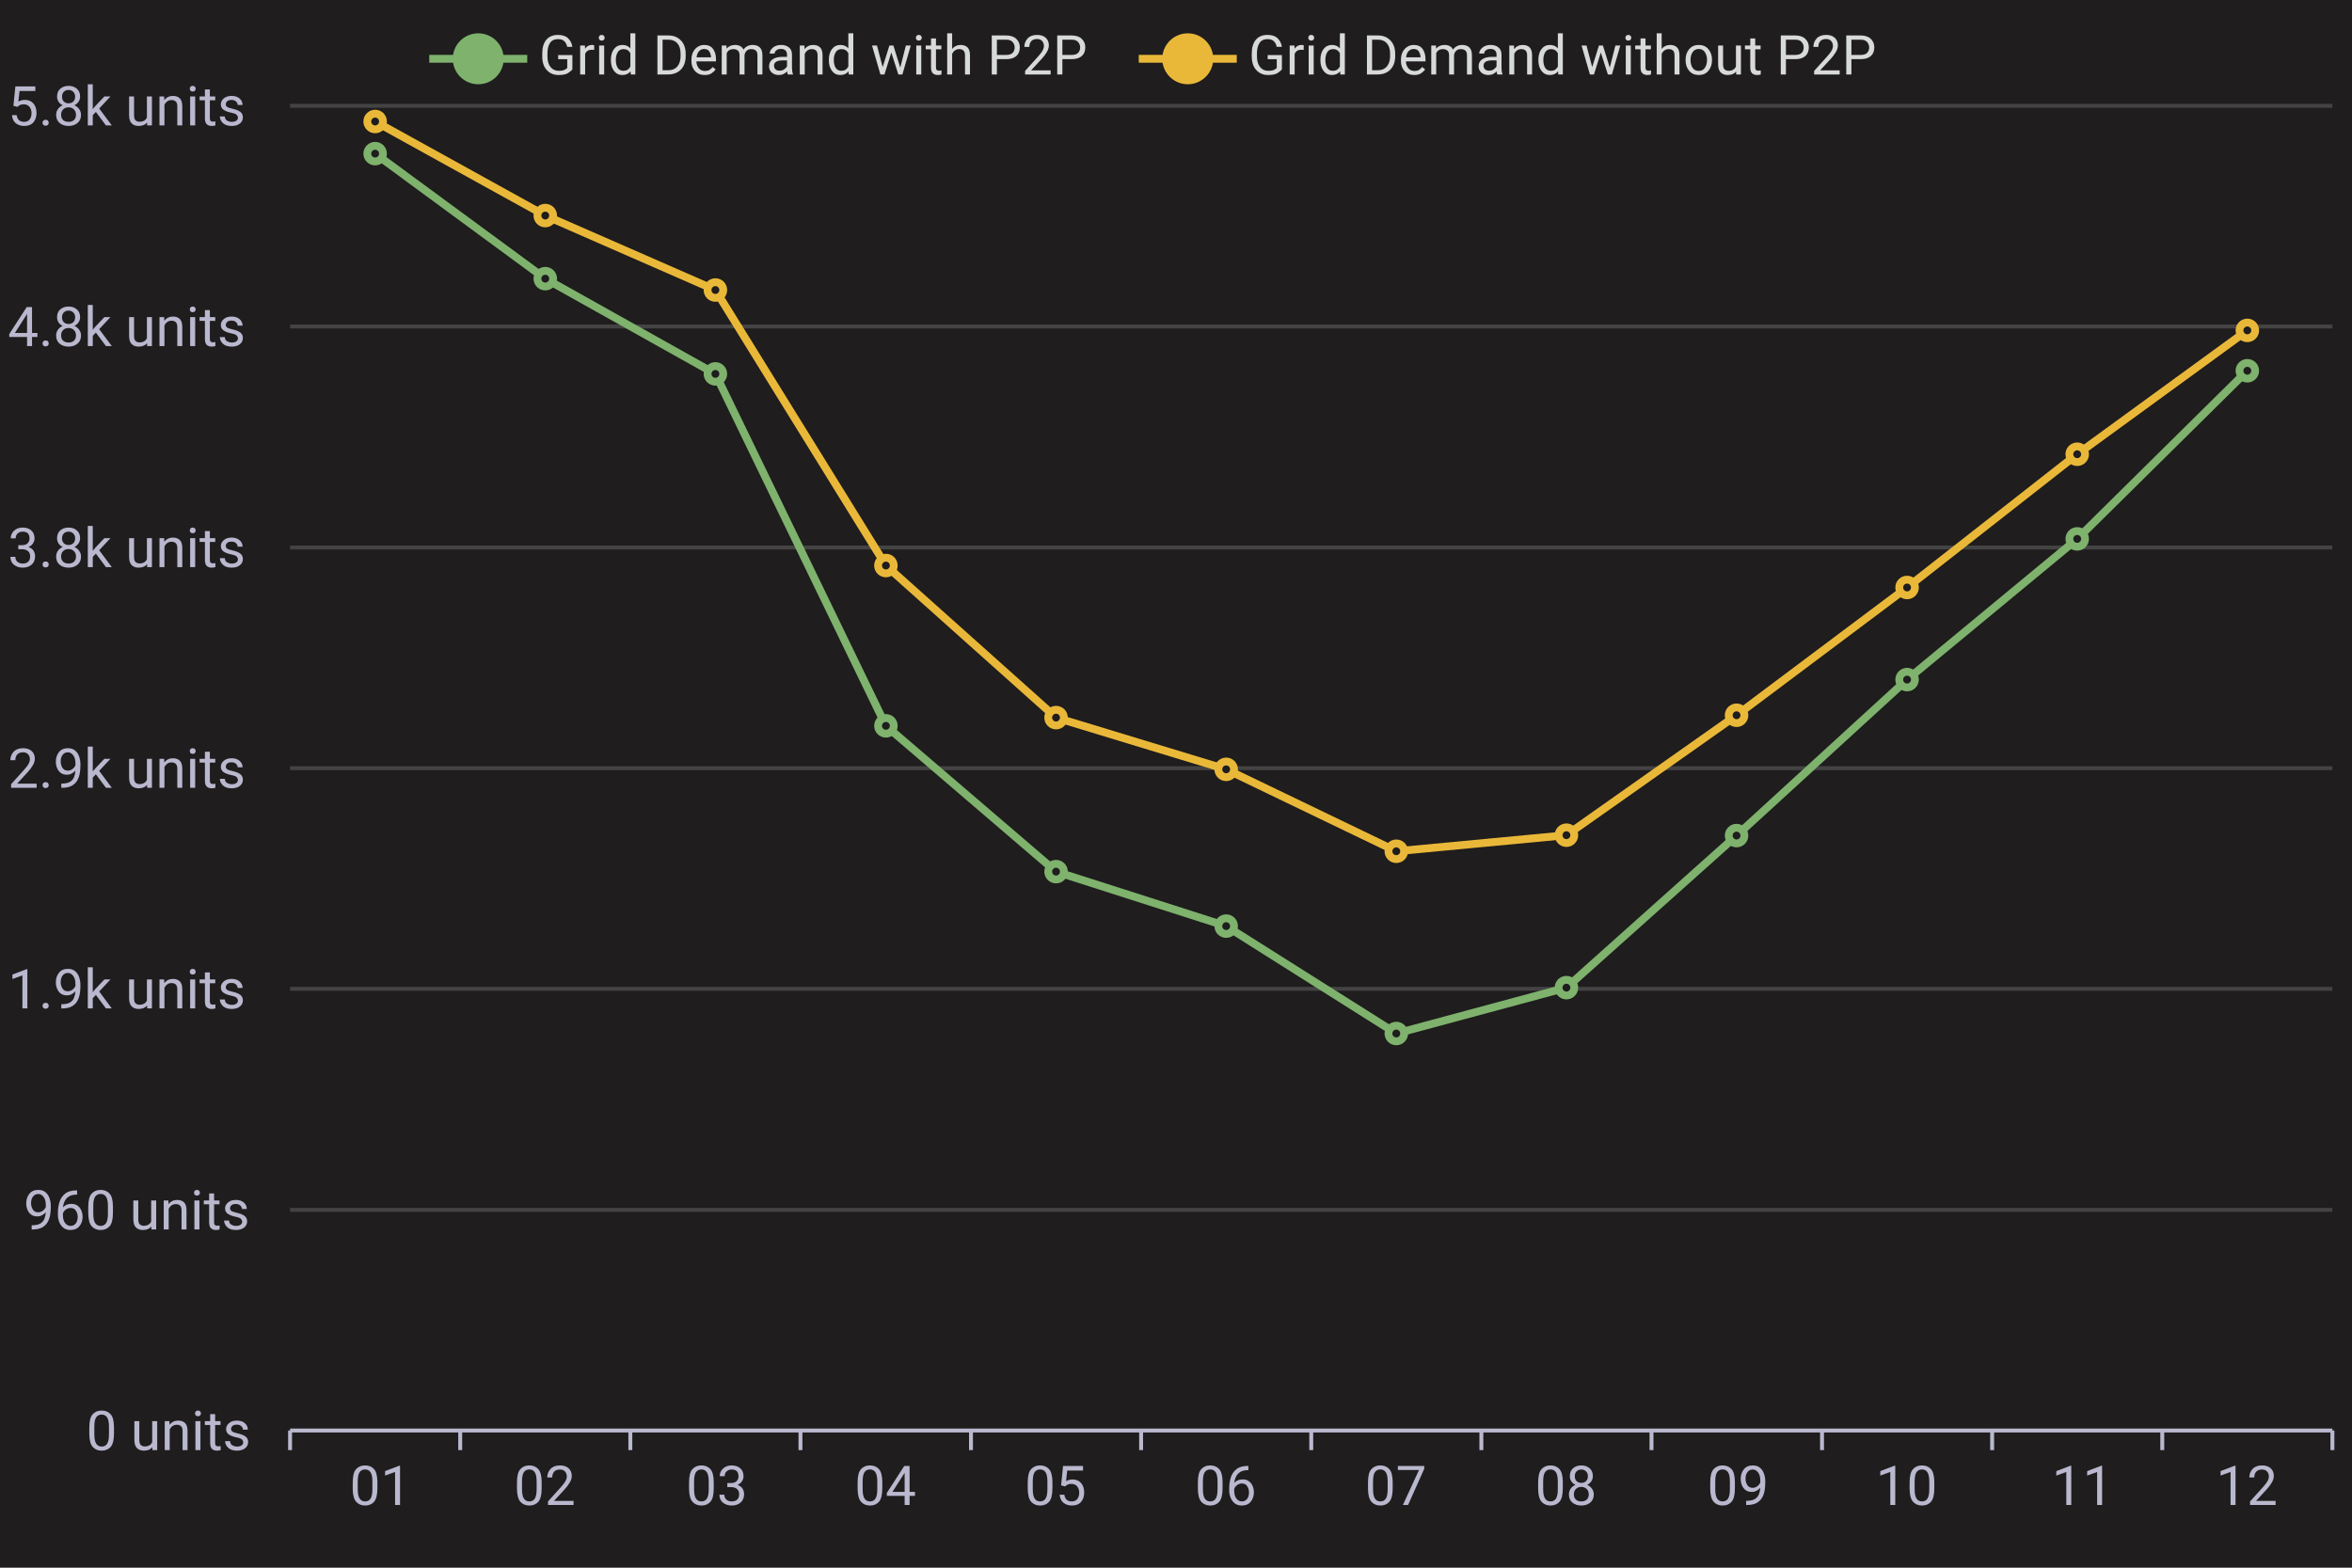
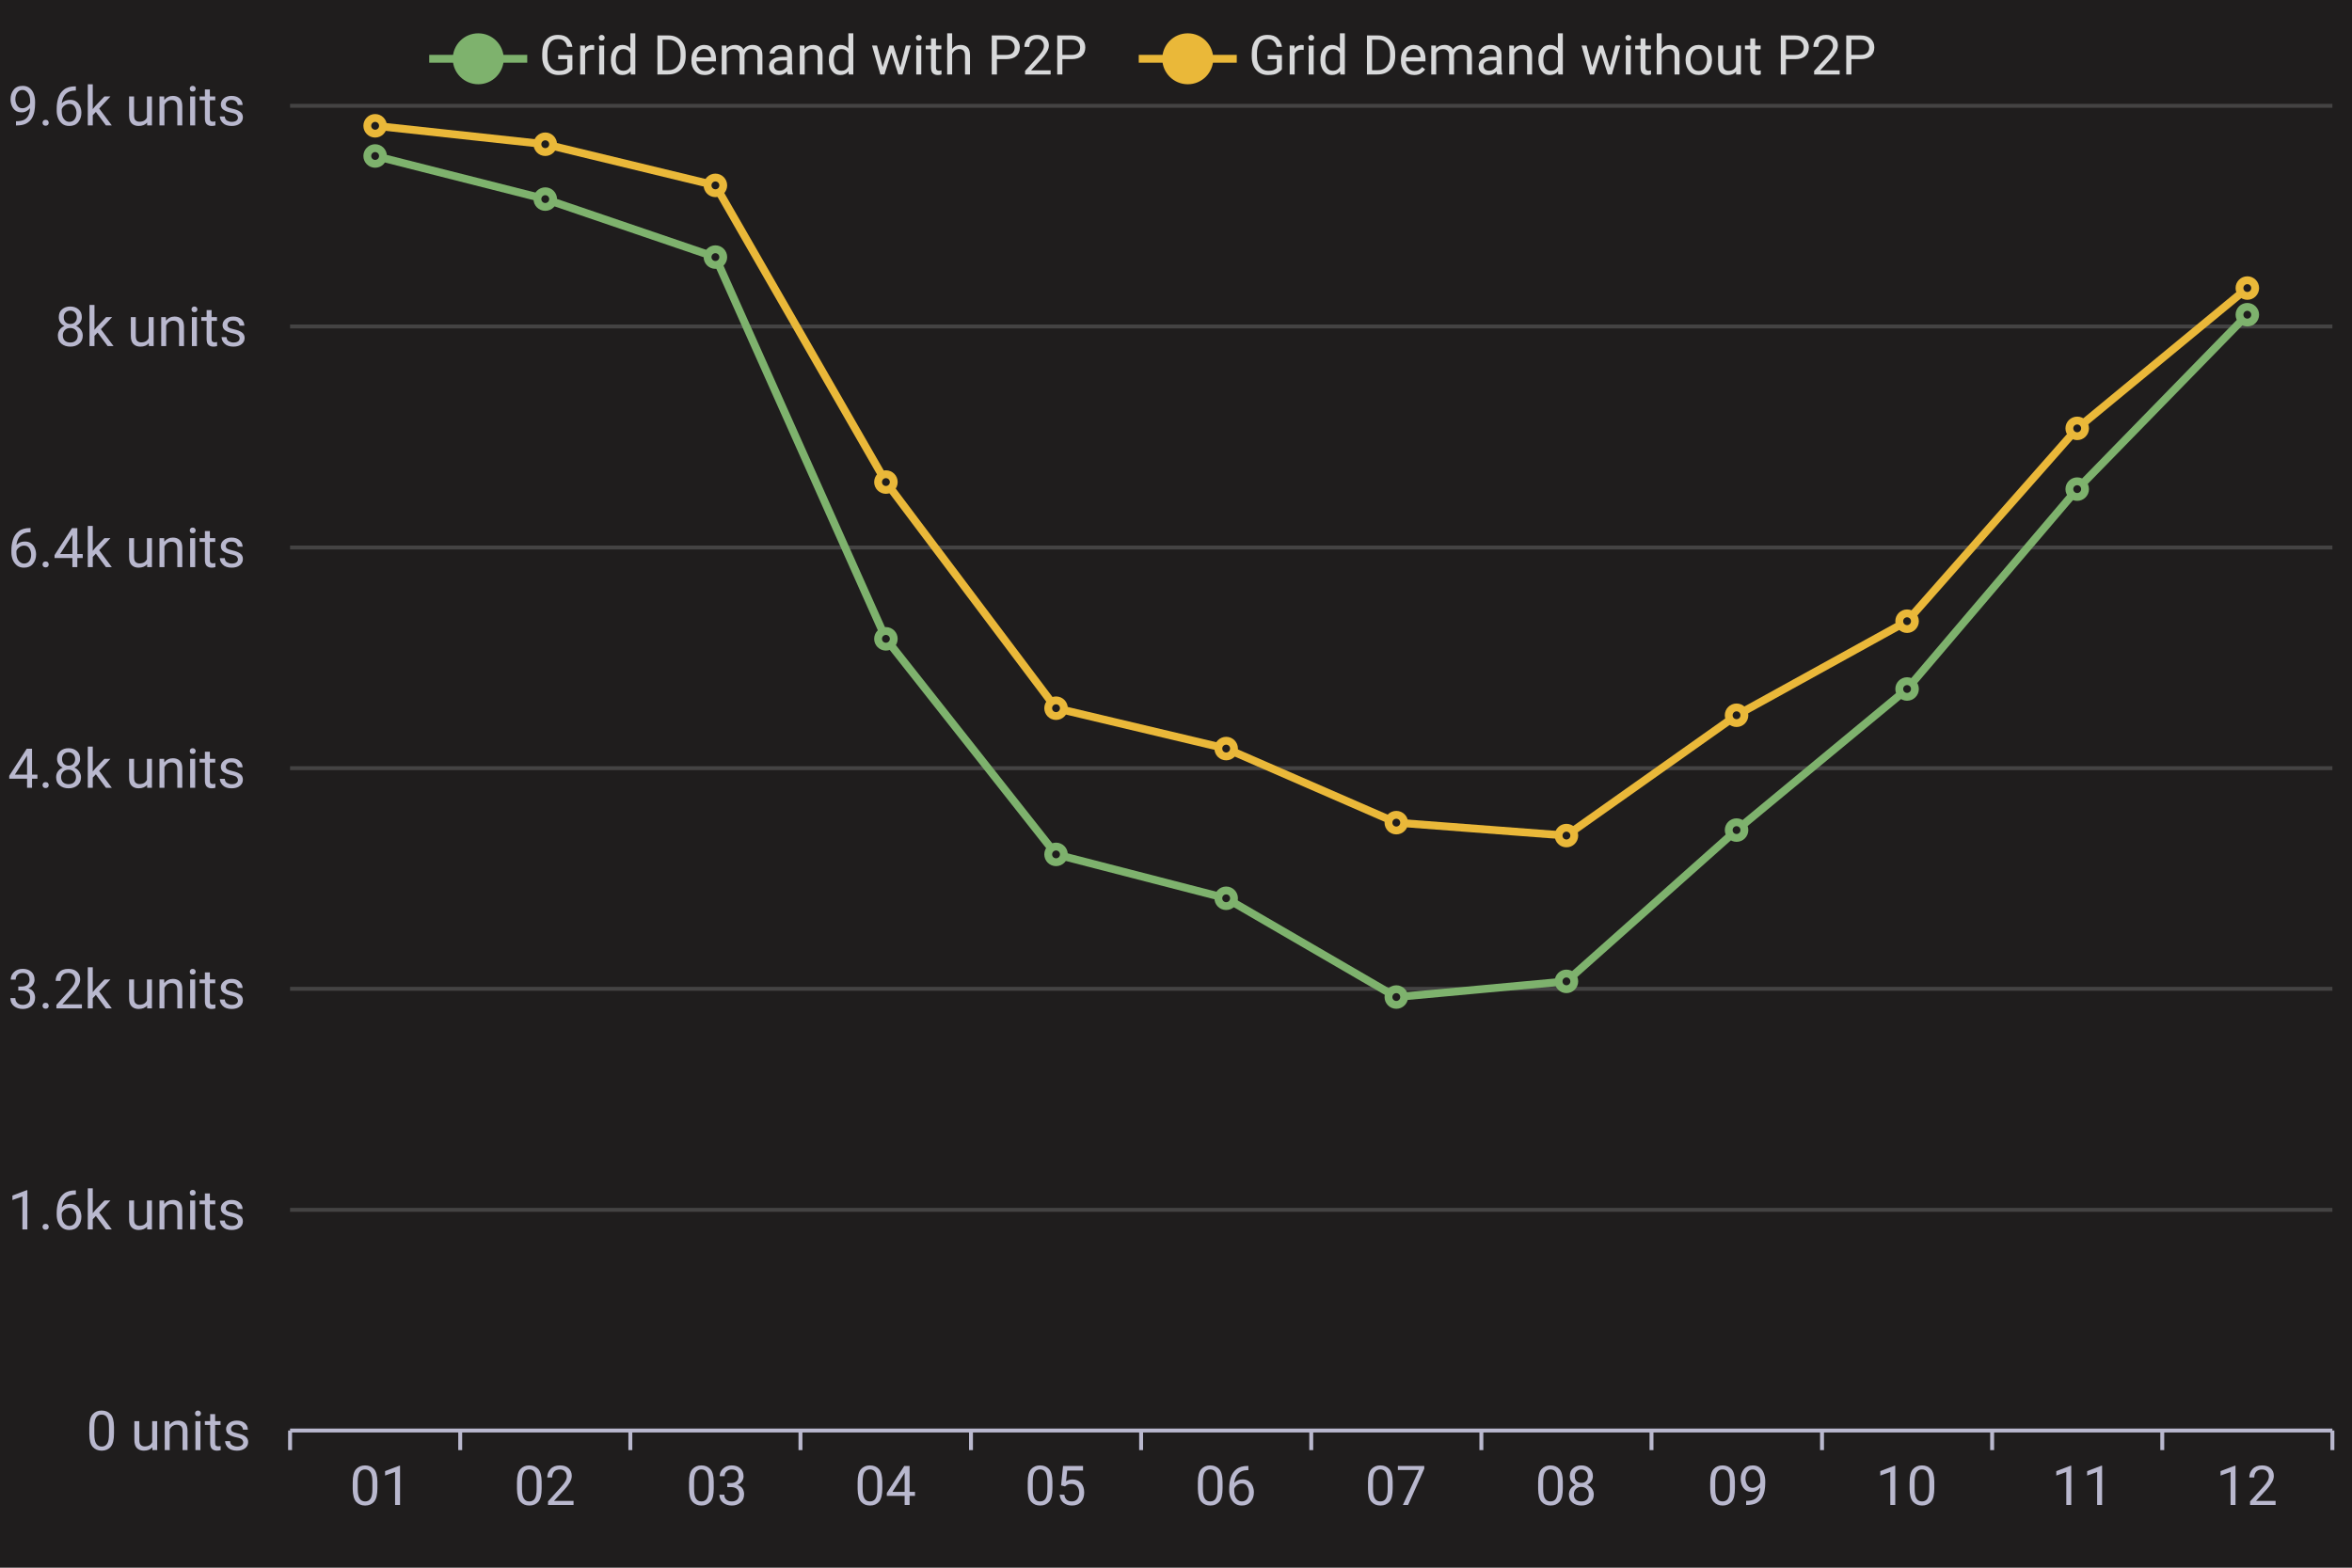
<svg xmlns="http://www.w3.org/2000/svg" width="600" height="400" viewBox="0 0 600 400">
  <rect x="0" y="0" width="600" height="400" fill="#1F1D1D" />
  <g>
    <line stroke-width="2" x1="109.5" y1="15" x2="134.5" y2="15" stroke="#7EB26D" />
    <circle cx="122" cy="15" r="5.5" stroke-width="2" stroke="#7EB26D" fill="#7EB26D" />
    <text font-size="14" x="137.5" y="19" font-family="Roboto" fill="#D8D9DA">
Grid Demand with P2P
</text>
  </g>
  <g>
    <line stroke-width="2" x1="290.5" y1="15" x2="315.5" y2="15" stroke="#EAB839" />
    <circle cx="303" cy="15" r="5.5" stroke-width="2" stroke="#EAB839" fill="#EAB839" />
    <text font-size="14" x="318.5" y="19" font-family="Roboto" fill="#D8D9DA">
Grid Demand without P2P
</text>
  </g>
  <g stroke="#444343">
    <line stroke-width="1" x1="74" y1="27" x2="595" y2="27" />
    <line stroke-width="1" x1="74" y1="83.3" x2="595" y2="83.3" />
    <line stroke-width="1" x1="74" y1="139.7" x2="595" y2="139.7" />
    <line stroke-width="1" x1="74" y1="196" x2="595" y2="196" />
    <line stroke-width="1" x1="74" y1="252.3" x2="595" y2="252.3" />
    <line stroke-width="1" x1="74" y1="308.7" x2="595" y2="308.7" />
  </g>
  <g>
    <text font-size="14" x="2" y="32" font-family="Roboto" fill="#B9B8CE">
- 5.8k units
+ 9.6k units
</text>
-     <text font-size="14" x="2" y="88.3" font-family="Roboto" fill="#B9B8CE">
+     <text font-size="14" x="14" y="88.3" font-family="Roboto" fill="#B9B8CE">
+ 8k units
+ </text>
+     <text font-size="14" x="2" y="144.7" font-family="Roboto" fill="#B9B8CE">
+ 6.4k units
+ </text>
+     <text font-size="14" x="2" y="201" font-family="Roboto" fill="#B9B8CE">
4.8k units
</text>
-     <text font-size="14" x="2" y="144.7" font-family="Roboto" fill="#B9B8CE">
- 3.8k units
+     <text font-size="14" x="2" y="257.3" font-family="Roboto" fill="#B9B8CE">
+ 3.2k units
</text>
-     <text font-size="14" x="2" y="201" font-family="Roboto" fill="#B9B8CE">
- 2.9k units
- </text>
-     <text font-size="14" x="2" y="257.3" font-family="Roboto" fill="#B9B8CE">
- 1.9k units
- </text>
-     <text font-size="14" x="6" y="313.7" font-family="Roboto" fill="#B9B8CE">
- 960 units
+     <text font-size="14" x="2" y="313.7" font-family="Roboto" fill="#B9B8CE">
+ 1.6k units
</text>
    <text font-size="14" x="22" y="370" font-family="Roboto" fill="#B9B8CE">
0 units
</text>
  </g>
  <g>
    <g stroke="#B9B8CE">
      <line stroke-width="1" x1="74" y1="365" x2="595" y2="365" />
      <line stroke-width="1" x1="74" y1="365" x2="74" y2="370" />
      <line stroke-width="1" x1="117.4" y1="365" x2="117.4" y2="370" />
      <line stroke-width="1" x1="160.8" y1="365" x2="160.8" y2="370" />
      <line stroke-width="1" x1="204.2" y1="365" x2="204.2" y2="370" />
      <line stroke-width="1" x1="247.7" y1="365" x2="247.7" y2="370" />
      <line stroke-width="1" x1="291.1" y1="365" x2="291.1" y2="370" />
      <line stroke-width="1" x1="334.5" y1="365" x2="334.5" y2="370" />
      <line stroke-width="1" x1="377.9" y1="365" x2="377.9" y2="370" />
      <line stroke-width="1" x1="421.3" y1="365" x2="421.3" y2="370" />
      <line stroke-width="1" x1="464.8" y1="365" x2="464.8" y2="370" />
      <line stroke-width="1" x1="508.2" y1="365" x2="508.2" y2="370" />
      <line stroke-width="1" x1="551.6" y1="365" x2="551.6" y2="370" />
      <line stroke-width="1" x1="595" y1="365" x2="595" y2="370" />
    </g>
    <text font-size="14" x="89.2" y="384" font-family="Roboto" fill="#B9B8CE">
01
</text>
    <text font-size="14" x="131.1" y="384" font-family="Roboto" fill="#B9B8CE">
02
</text>
    <text font-size="14" x="175" y="384" font-family="Roboto" fill="#B9B8CE">
03
</text>
    <text font-size="14" x="218" y="384" font-family="Roboto" fill="#B9B8CE">
04
</text>
    <text font-size="14" x="261.4" y="384" font-family="Roboto" fill="#B9B8CE">
05
</text>
    <text font-size="14" x="304.8" y="384" font-family="Roboto" fill="#B9B8CE">
06
</text>
    <text font-size="14" x="348.2" y="384" font-family="Roboto" fill="#B9B8CE">
07
</text>
    <text font-size="14" x="391.6" y="384" font-family="Roboto" fill="#B9B8CE">
08
</text>
    <text font-size="14" x="435.5" y="384" font-family="Roboto" fill="#B9B8CE">
09
</text>
    <text font-size="14" x="478.5" y="384" font-family="Roboto" fill="#B9B8CE">
10
</text>
    <text font-size="14" x="523.4" y="384" font-family="Roboto" fill="#B9B8CE">
11
</text>
    <text font-size="14" x="565.3" y="384" font-family="Roboto" fill="#B9B8CE">
12
</text>
  </g>
  <g>
-     <path d="M 95.7 39.2 L 139.1 71.1 L 182.5 95.4 L 226 185.2 L 269.4 222.4 L 312.8 236.3 L 356.2 263.7 L 399.6 252 L 443 213.2 L 486.5 173.4 L 529.9 137.5 L 573.3 94.6" stroke-width="2" fill="none" stroke="#7EB26D" />
-     <circle cx="95.7" cy="39.2" r="2" stroke-width="2" stroke="#7EB26D" fill="#1F1D1D" />
-     <circle cx="139.1" cy="71.1" r="2" stroke-width="2" stroke="#7EB26D" fill="#1F1D1D" />
-     <circle cx="182.5" cy="95.4" r="2" stroke-width="2" stroke="#7EB26D" fill="#1F1D1D" />
-     <circle cx="226" cy="185.2" r="2" stroke-width="2" stroke="#7EB26D" fill="#1F1D1D" />
-     <circle cx="269.4" cy="222.4" r="2" stroke-width="2" stroke="#7EB26D" fill="#1F1D1D" />
-     <circle cx="312.8" cy="236.3" r="2" stroke-width="2" stroke="#7EB26D" fill="#1F1D1D" />
-     <circle cx="356.2" cy="263.7" r="2" stroke-width="2" stroke="#7EB26D" fill="#1F1D1D" />
-     <circle cx="399.6" cy="252" r="2" stroke-width="2" stroke="#7EB26D" fill="#1F1D1D" />
-     <circle cx="443" cy="213.2" r="2" stroke-width="2" stroke="#7EB26D" fill="#1F1D1D" />
-     <circle cx="486.5" cy="173.4" r="2" stroke-width="2" stroke="#7EB26D" fill="#1F1D1D" />
-     <circle cx="529.9" cy="137.5" r="2" stroke-width="2" stroke="#7EB26D" fill="#1F1D1D" />
-     <circle cx="573.3" cy="94.6" r="2" stroke-width="2" stroke="#7EB26D" fill="#1F1D1D" />
+     <path d="M 95.7 39.8 L 139.1 50.8 L 182.5 65.6 L 226 163 L 269.4 218 L 312.8 229.2 L 356.2 254.4 L 399.6 250.4 L 443 211.8 L 486.5 175.8 L 529.9 124.8 L 573.3 80.3" stroke-width="2" fill="none" stroke="#7EB26D" />
+     <circle cx="95.7" cy="39.8" r="2" stroke-width="2" stroke="#7EB26D" fill="#1F1D1D" />
+     <circle cx="139.1" cy="50.8" r="2" stroke-width="2" stroke="#7EB26D" fill="#1F1D1D" />
+     <circle cx="182.5" cy="65.6" r="2" stroke-width="2" stroke="#7EB26D" fill="#1F1D1D" />
+     <circle cx="226" cy="163" r="2" stroke-width="2" stroke="#7EB26D" fill="#1F1D1D" />
+     <circle cx="269.4" cy="218" r="2" stroke-width="2" stroke="#7EB26D" fill="#1F1D1D" />
+     <circle cx="312.8" cy="229.2" r="2" stroke-width="2" stroke="#7EB26D" fill="#1F1D1D" />
+     <circle cx="356.2" cy="254.4" r="2" stroke-width="2" stroke="#7EB26D" fill="#1F1D1D" />
+     <circle cx="399.6" cy="250.4" r="2" stroke-width="2" stroke="#7EB26D" fill="#1F1D1D" />
+     <circle cx="443" cy="211.8" r="2" stroke-width="2" stroke="#7EB26D" fill="#1F1D1D" />
+     <circle cx="486.5" cy="175.8" r="2" stroke-width="2" stroke="#7EB26D" fill="#1F1D1D" />
+     <circle cx="529.9" cy="124.8" r="2" stroke-width="2" stroke="#7EB26D" fill="#1F1D1D" />
+     <circle cx="573.3" cy="80.3" r="2" stroke-width="2" stroke="#7EB26D" fill="#1F1D1D" />
  </g>
  <g>
-     <path d="M 95.7 31 L 139.1 55 L 182.5 74 L 226 144.3 L 269.4 183.1 L 312.8 196.3 L 356.2 217.2 L 399.6 213.1 L 443 182.5 L 486.5 149.9 L 529.9 115.9 L 573.3 84.3" stroke-width="2" fill="none" stroke="#EAB839" />
-     <circle cx="95.7" cy="31" r="2" stroke-width="2" stroke="#EAB839" fill="#1F1D1D" />
-     <circle cx="139.1" cy="55" r="2" stroke-width="2" stroke="#EAB839" fill="#1F1D1D" />
-     <circle cx="182.5" cy="74" r="2" stroke-width="2" stroke="#EAB839" fill="#1F1D1D" />
-     <circle cx="226" cy="144.3" r="2" stroke-width="2" stroke="#EAB839" fill="#1F1D1D" />
-     <circle cx="269.4" cy="183.1" r="2" stroke-width="2" stroke="#EAB839" fill="#1F1D1D" />
-     <circle cx="312.8" cy="196.3" r="2" stroke-width="2" stroke="#EAB839" fill="#1F1D1D" />
-     <circle cx="356.2" cy="217.2" r="2" stroke-width="2" stroke="#EAB839" fill="#1F1D1D" />
-     <circle cx="399.6" cy="213.1" r="2" stroke-width="2" stroke="#EAB839" fill="#1F1D1D" />
+     <path d="M 95.7 32.1 L 139.1 36.8 L 182.5 47.3 L 226 123 L 269.4 180.7 L 312.8 191 L 356.2 209.9 L 399.6 213.2 L 443 182.5 L 486.5 158.5 L 529.9 109.3 L 573.3 73.5" stroke-width="2" fill="none" stroke="#EAB839" />
+     <circle cx="95.7" cy="32.1" r="2" stroke-width="2" stroke="#EAB839" fill="#1F1D1D" />
+     <circle cx="139.1" cy="36.8" r="2" stroke-width="2" stroke="#EAB839" fill="#1F1D1D" />
+     <circle cx="182.5" cy="47.3" r="2" stroke-width="2" stroke="#EAB839" fill="#1F1D1D" />
+     <circle cx="226" cy="123" r="2" stroke-width="2" stroke="#EAB839" fill="#1F1D1D" />
+     <circle cx="269.4" cy="180.7" r="2" stroke-width="2" stroke="#EAB839" fill="#1F1D1D" />
+     <circle cx="312.8" cy="191" r="2" stroke-width="2" stroke="#EAB839" fill="#1F1D1D" />
+     <circle cx="356.2" cy="209.9" r="2" stroke-width="2" stroke="#EAB839" fill="#1F1D1D" />
+     <circle cx="399.6" cy="213.2" r="2" stroke-width="2" stroke="#EAB839" fill="#1F1D1D" />
    <circle cx="443" cy="182.5" r="2" stroke-width="2" stroke="#EAB839" fill="#1F1D1D" />
-     <circle cx="486.5" cy="149.9" r="2" stroke-width="2" stroke="#EAB839" fill="#1F1D1D" />
-     <circle cx="529.9" cy="115.9" r="2" stroke-width="2" stroke="#EAB839" fill="#1F1D1D" />
-     <circle cx="573.3" cy="84.3" r="2" stroke-width="2" stroke="#EAB839" fill="#1F1D1D" />
+     <circle cx="486.5" cy="158.5" r="2" stroke-width="2" stroke="#EAB839" fill="#1F1D1D" />
+     <circle cx="529.9" cy="109.3" r="2" stroke-width="2" stroke="#EAB839" fill="#1F1D1D" />
+     <circle cx="573.3" cy="73.5" r="2" stroke-width="2" stroke="#EAB839" fill="#1F1D1D" />
  </g>
</svg>
